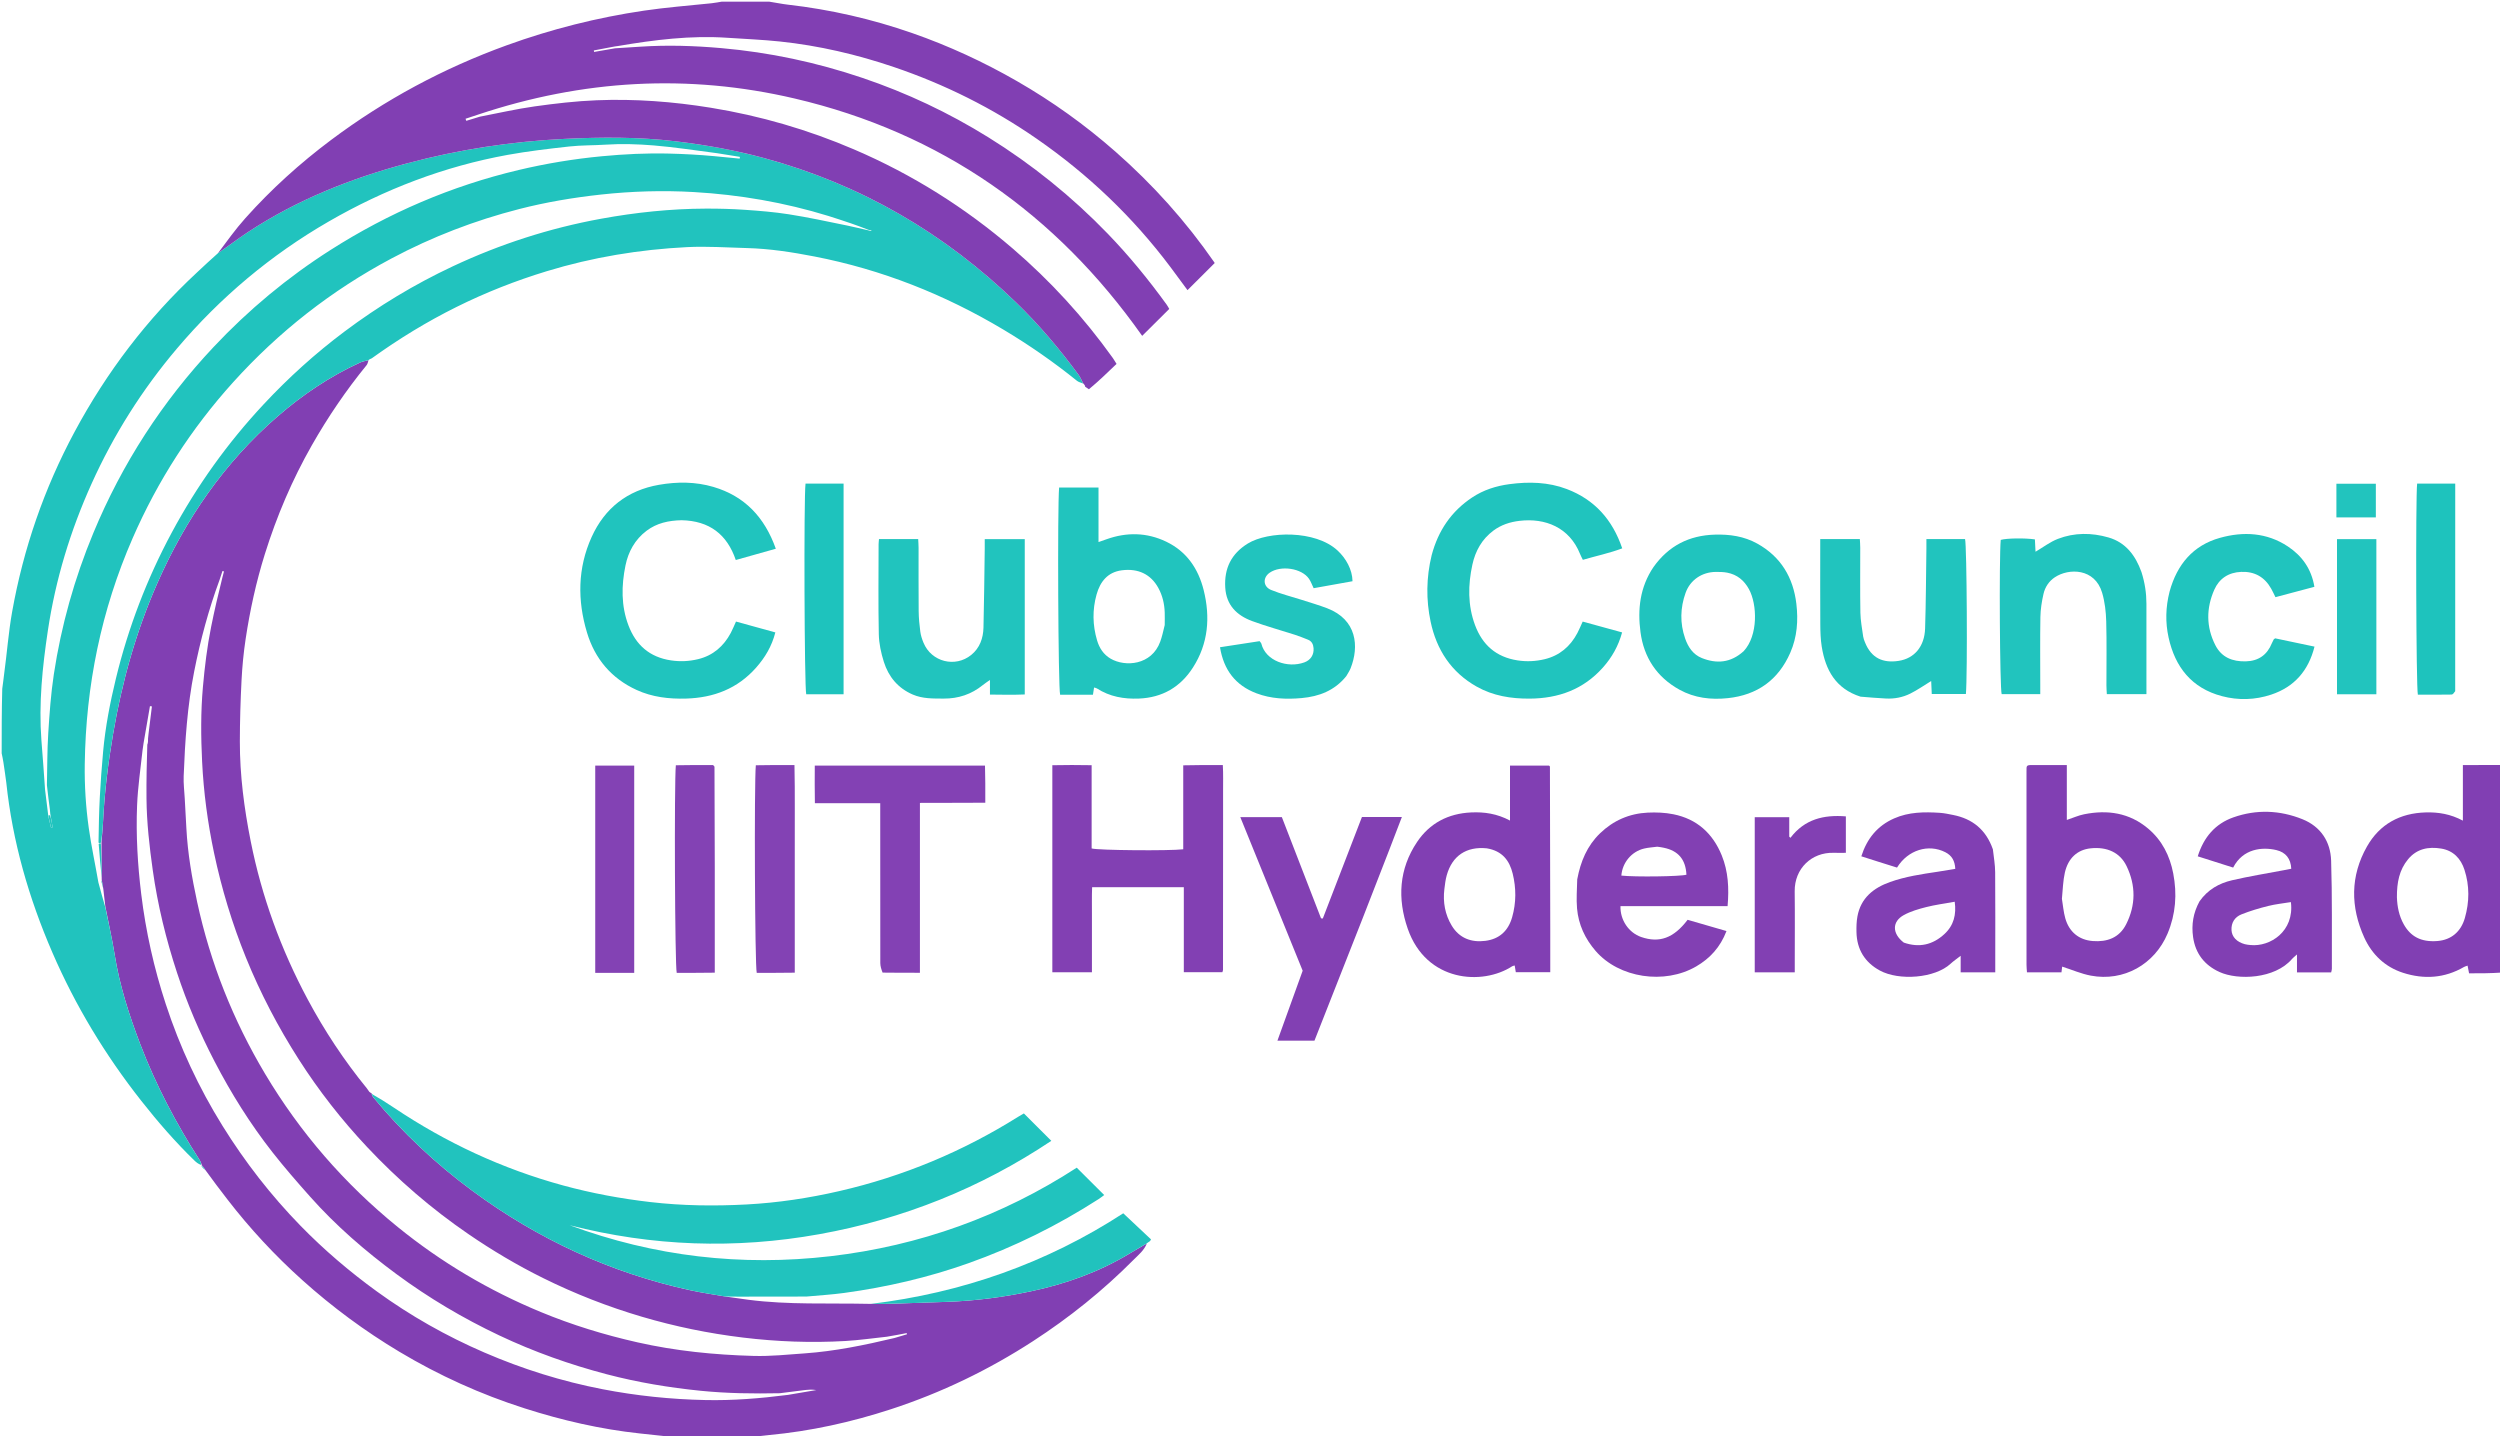
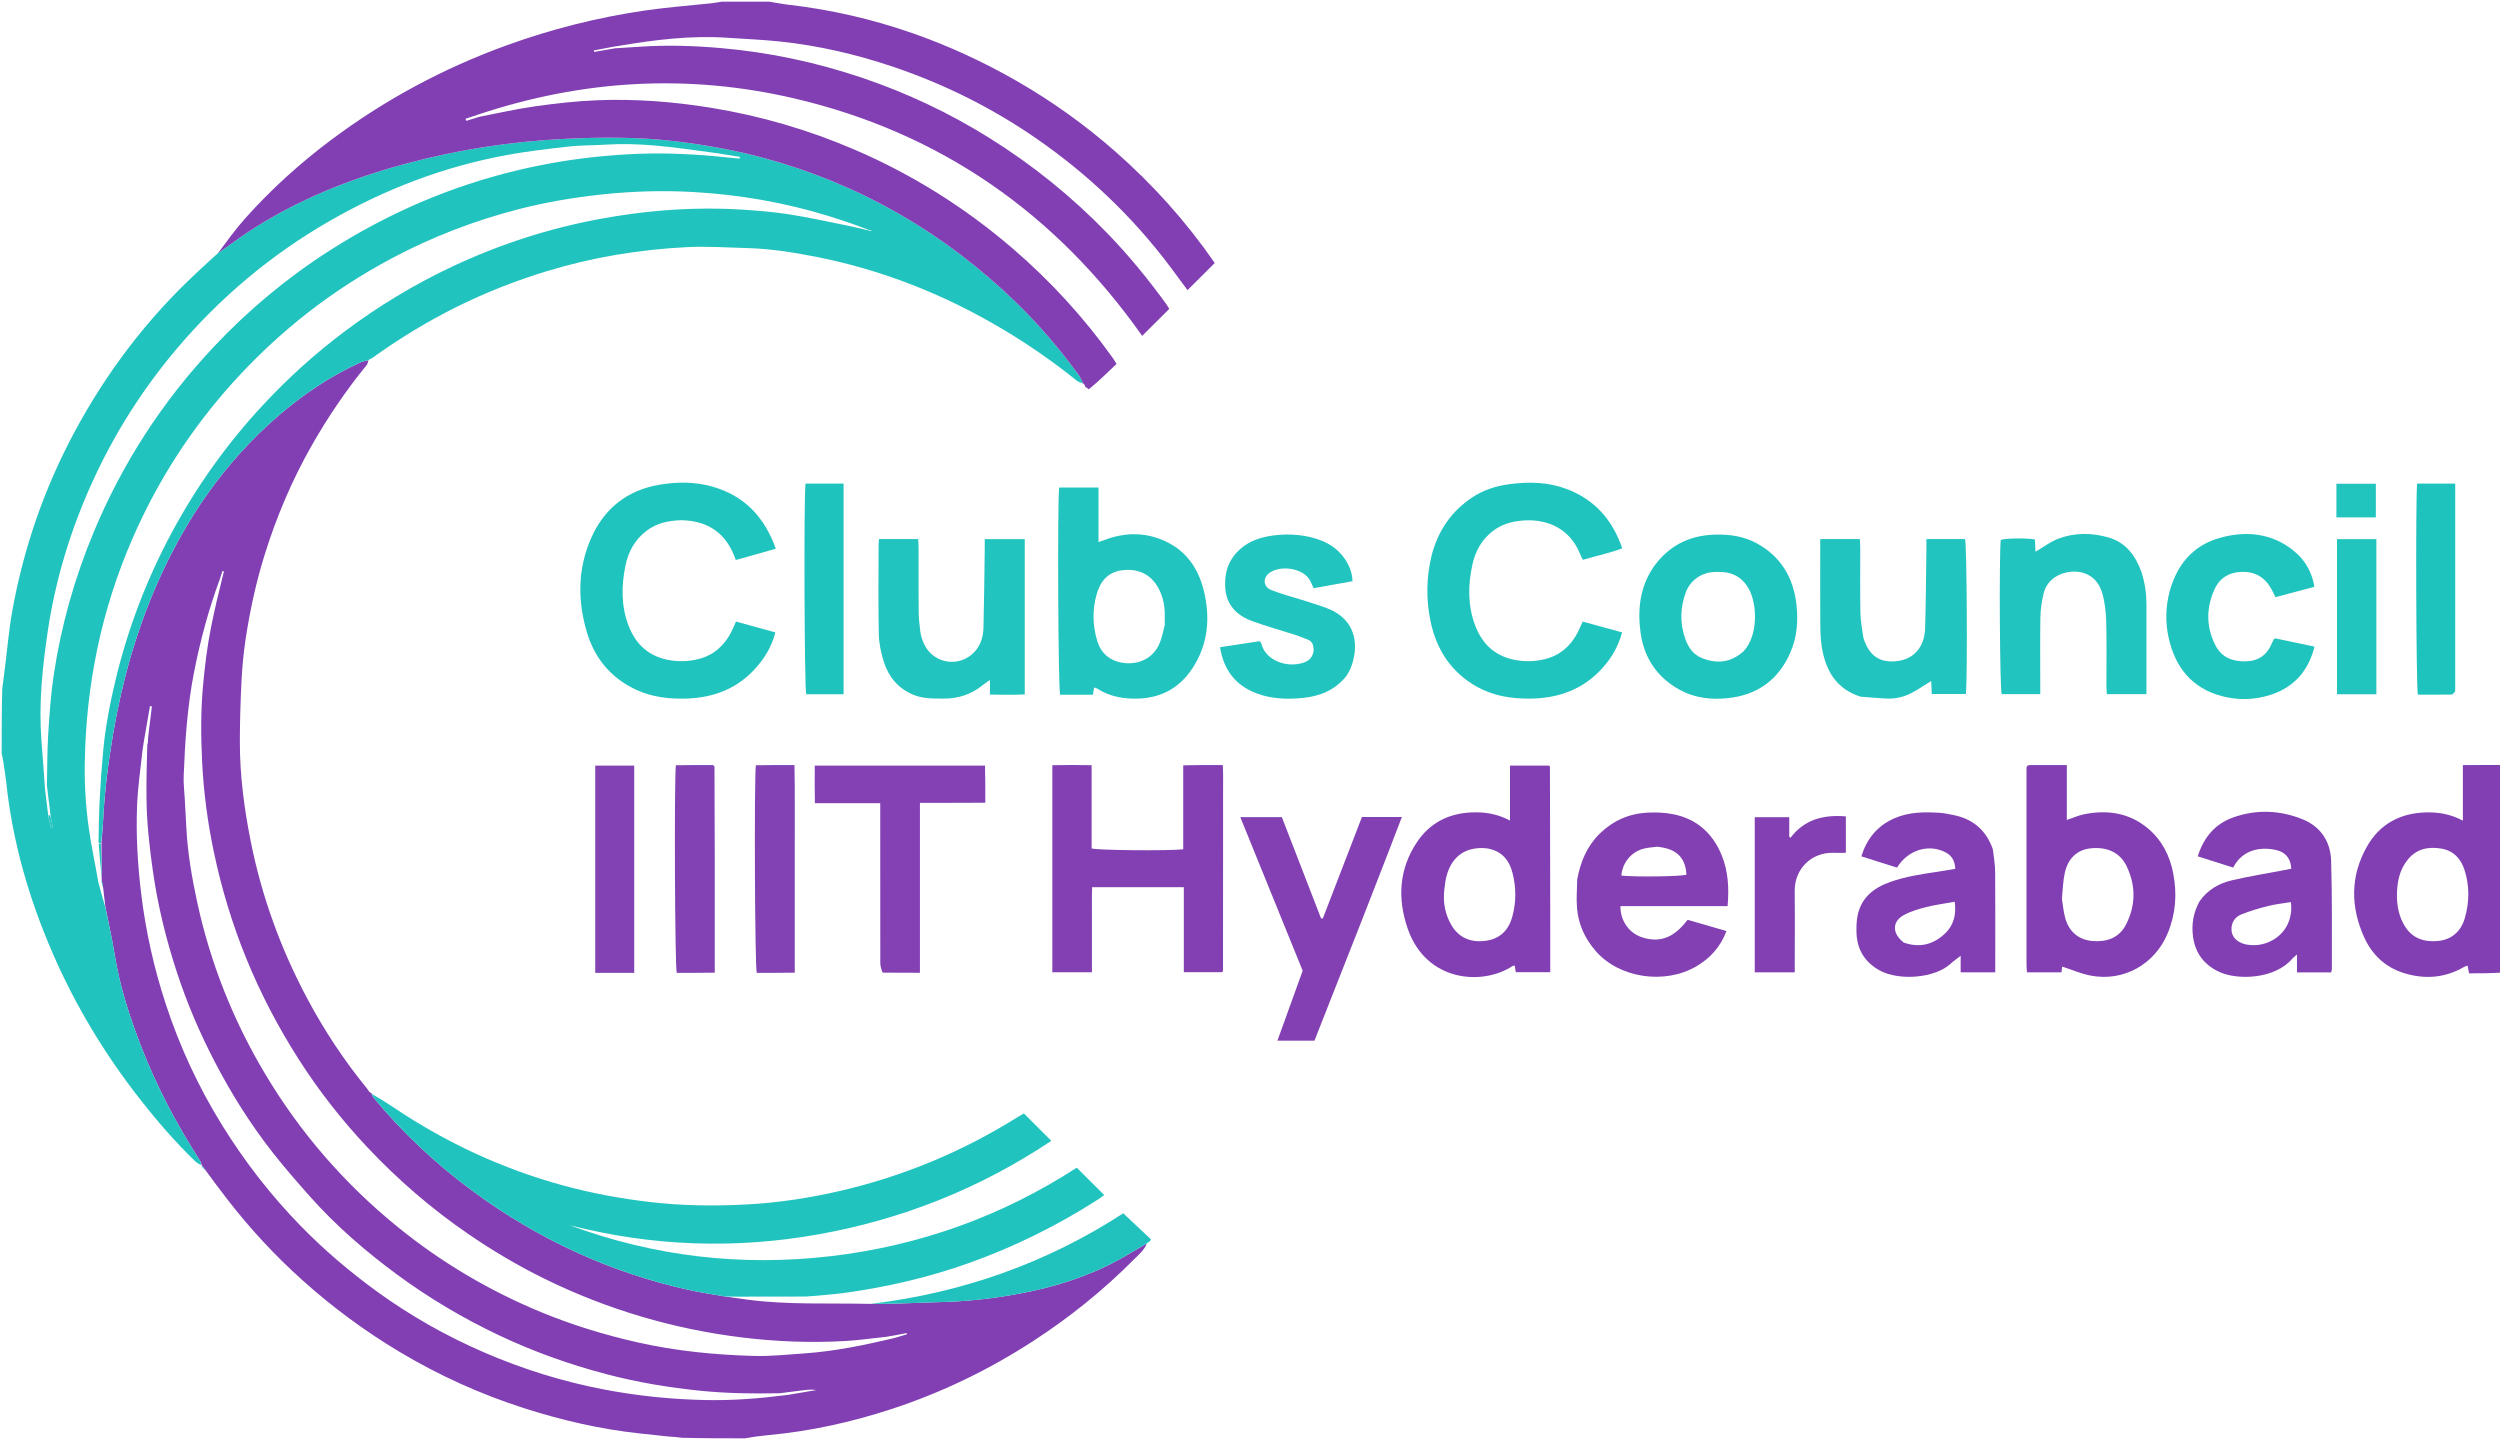
- <svg xmlns="http://www.w3.org/2000/svg" version="1.1" id="Layer_1" x="0px" y="0px" width="100%" viewBox="0 0 3000 1723" enable-background="new 0 0 3000 1723" xml:space="preserve">
+ <svg xmlns="http://www.w3.org/2000/svg" version="1.1" id="Layer_1" x="0px" y="0px" width="100%" viewBox="0 0 3000 1730" enable-background="new 0 0 3000 1723" xml:space="preserve">
  <path fill="#813FB3" opacity="1" stroke="none" d=" M898.111,1559.729   C946.099,1565.946 994.354,1563.537 1044.079,1564.647   C1055.262,1564.855 1064.881,1564.639 1074.497,1564.325   C1095.1,1563.653 1115.701,1562.95 1136.302,1562.224   C1169.912,1561.039 1203.16,1556.729 1236.035,1549.807   C1278.285,1540.911 1318.55,1526.633 1355.66,1504.16   C1362.457,1500.044 1369.364,1496.109 1376.221,1492.09   C1373.044,1500.366 1366.191,1505.815 1360.28,1511.764   C1323.62,1548.662 1283.262,1581.061 1239.635,1609.375   C1186.399,1643.924 1129.682,1671.272 1069.359,1690.996   C1021.542,1706.632 972.664,1717.446 922.499,1722.098   C918.213,1722.496 913.94,1723.033 907.994,1723.717   C902.218,1724.62 898.109,1725.31 894,1726   C869.292,1726 844.583,1726 818.488,1725.32   C812.072,1724.411 807.042,1724.181 801.164,1723.727   C789.426,1722.38 778.533,1721.301 767.65,1720.129   C720.557,1715.061 674.674,1704.448 629.608,1690.052   C576.815,1673.187 526.656,1650.482 479.118,1622.031   C437.615,1597.193 398.927,1568.577 362.897,1536.228   C329.89,1506.593 299.889,1474.294 272.821,1439.212   C263.9,1427.65 255.075,1416.014 246.205,1403.694   C244.749,1401.331 243.294,1399.687 241.911,1398.084   C241.982,1398.126 241.906,1398.273 242,1397.547   C241.327,1395.361 240.665,1393.833 239.775,1392.452   C211.402,1348.411 187.134,1302.276 168.393,1253.286   C154.948,1218.141 143.461,1182.499 137.541,1145.168   C134.532,1126.189 130.117,1107.432 126.359,1087.659   C125.599,1080.364 124.819,1073.986 123.995,1066.845   C123.342,1062.668 122.731,1059.253 122.038,1055.492   C121.957,1055.146 121.976,1054.437 122.034,1053.463   C121.921,1038.992 121.75,1025.495 121.743,1011.099   C122.501,1002.243 123.274,994.295 123.66,986.329   C125.381,950.758 129.784,915.508 135.775,880.422   C146.398,818.21 163.256,757.846 188.717,699.996   C222.568,623.082 269.034,555.27 332.845,499.931   C362.947,473.826 395.674,451.754 431.94,435.111   C435.146,433.639 438.801,433.142 442.247,432.193   C441.52,434.177 441.26,436.541 439.998,438.088   C415.345,468.3 393.515,500.423 374.223,534.301   C350.61,575.767 332.063,619.402 317.822,664.912   C307.394,698.239 299.976,732.271 294.77,766.748   C292.297,783.119 290.699,799.686 289.855,816.223   C288.603,840.774 287.857,865.376 287.823,889.958   C287.768,930.23 292.985,970.024 300.837,1009.457   C314.108,1076.098 337.154,1139.287 369.183,1199.158   C389.448,1237.038 413.065,1272.759 440.27,1306.061   C441.094,1307.071 441.728,1308.236 443.245,1310.271   C444.727,1311.471 445.414,1311.729 446.101,1311.987   C446.101,1311.987 445.994,1312.004 445.935,1312.659   C446.54,1314.455 447.06,1315.715 447.891,1316.718   C482.908,1358.993 522.639,1396.365 566.757,1428.915   C645.484,1487 732.483,1527.299 828.193,1548.276   C842.117,1551.328 856.268,1553.342 871.094,1555.925   C880.619,1557.253 889.365,1558.491 898.111,1559.729  M176.761,893.543   C177.075,893.042 177.144,892.51 177.551,890.396   C177.584,887.633 177.617,884.869 178.245,880.492   C179.592,869.554 180.94,858.616 182.288,847.679   C181.505,847.579 180.722,847.48 179.94,847.38   C177.96,858.914 175.98,870.449 173.697,883.582   C172.802,889.147 171.654,894.686 171.055,900.283   C168.693,922.352 165.397,944.394 164.501,966.529   C163.062,1002.08 165.159,1037.556 169.478,1072.957   C174.97,1117.96 184.83,1161.916 198.918,1204.914   C215.765,1256.336 238.499,1305.113 267.067,1351.082   C294.011,1394.438 325.166,1434.554 360.841,1471.125   C389.015,1500.007 419.621,1526.049 452.247,1549.738   C492.512,1578.974 535.603,1603.308 581.248,1623.034   C626.846,1642.741 673.991,1657.54 722.827,1667.008   C763.71,1674.934 804.93,1679.204 846.526,1680.062   C879.162,1680.736 911.606,1678.204 945.588,1673.864   C956.925,1671.933 968.262,1670.002 979.599,1668.072   C974.191,1667.194 969.024,1667.682 963.874,1668.312   C955.105,1669.383 946.347,1670.543 935.771,1671.871   C904.153,1672.516 872.575,1672.122 841.065,1668.959   C802.975,1665.135 765.298,1658.877 728.281,1649.167   C683.839,1637.51 640.703,1622.177 599.092,1602.489   C555.641,1581.93 514.539,1557.547 475.898,1529.024   C438.351,1501.308 403.149,1470.892 372.1,1435.949   C356.663,1418.575 341.34,1401.039 327.004,1382.762   C300.265,1348.671 277.361,1312.031 257.393,1273.566   C239.589,1239.269 224.425,1203.812 212.392,1167.128   C199.244,1127.042 189.213,1086.158 183.322,1044.279   C179.295,1015.658 176.05,987 175.789,958.092   C175.598,936.786 176.048,915.474 176.761,893.543  M263.622,695.439   C250.369,731.363 240.465,768.165 233.027,805.751   C224.81,847.275 222.022,889.249 220.405,931.368   C220.063,940.275 221.209,949.241 221.692,958.179   C222.336,970.112 223.03,982.042 223.654,993.976   C225.22,1023.919 230.311,1053.395 236.629,1082.593   C252.436,1155.646 279.77,1224.305 318.023,1288.483   C360.161,1359.178 413.308,1420.458 477.24,1472.365   C529.502,1514.797 586.774,1548.698 648.973,1574.433   C686.566,1589.988 725.217,1601.814 764.906,1610.799   C810.821,1621.193 857.352,1625.799 904.201,1627.103   C924.714,1627.674 945.335,1625.513 965.867,1624.035   C1001.782,1621.451 1036.942,1614.302 1073.332,1605.619   C1078.332,1604.131 1083.333,1602.644 1088.333,1601.156   C1088.228,1600.672 1088.124,1600.188 1088.019,1599.704   C1080.663,1601.134 1073.307,1602.564 1064.269,1604.051   C1047.767,1605.805 1031.304,1608.219 1014.757,1609.185   C973.493,1611.592 932.271,1610.023 891.261,1605.049   C850.286,1600.08 809.946,1591.79 770.306,1580.095   C729.376,1568.02 689.785,1552.537 651.59,1533.614   C620.556,1518.239 590.819,1500.572 562.208,1480.98   C517.804,1450.576 477.319,1415.582 440.533,1376.435   C409.982,1343.924 382.544,1308.856 358.474,1271.188   C333.693,1232.408 312.456,1191.836 295.16,1149.193   C278.622,1108.421 265.929,1066.463 256.838,1023.441   C249.21,987.343 244.345,950.784 242.533,913.972   C241.062,884.095 240.836,854.155 243.512,824.213   C245.672,800.055 248.564,776.053 253.335,752.302   C257.252,732.799 261.756,713.413 266.854,693.029   C267.493,690.577 268.133,688.125 268.772,685.673   C268.165,685.527 267.558,685.381 266.95,685.234   C266.02,688.182 265.09,691.13 263.622,695.439  z" />
  <path fill="#21C3BE" opacity="1" stroke="none" d=" M442.197,432.129   C438.801,433.142 435.146,433.639 431.94,435.111   C395.674,451.754 362.947,473.826 332.845,499.931   C269.034,555.27 222.568,623.082 188.717,699.996   C163.256,757.846 146.398,818.21 135.775,880.422   C129.784,915.508 125.381,950.758 123.66,986.329   C123.274,994.295 122.501,1002.243 121.232,1011.099   C119.875,1011.996 119.191,1011.993 118.215,1011.093   C118.516,992.262 118.824,974.313 119.78,956.4   C120.753,938.176 122.097,919.962 123.755,901.787   C126.446,872.291 132.057,843.255 139.022,814.512   C153.9,753.117 176.273,694.584 206.208,638.892   C236.319,582.871 273.038,531.601 316.374,485.169   C346.153,453.261 378.466,424.032 413.459,397.813   C454.1,367.361 497.326,341.194 543.258,319.629   C600.11,292.936 659.477,273.766 721.294,262.484   C762.857,254.898 804.782,250.484 847.064,250.337   C862.676,250.282 878.324,250.705 893.896,251.777   C911.433,252.983 929.025,254.393 946.374,257.115   C969.649,260.767 992.713,265.762 1016.471,270.617   C1025.389,272.689 1033.704,274.323 1042.245,276.46   C1043.504,277.054 1044.538,277.143 1045.571,277.233   C1045.582,276.983 1045.593,276.734 1045.604,276.484   C1044.38,276.341 1043.157,276.198 1041.463,275.537   C1034.679,272.806 1028.366,270.594 1021.347,268.086   C1011.793,264.904 1002.984,261.885 994.089,259.149   C941.452,242.961 887.508,233.628 832.635,230.47   C795.447,228.33 758.221,229.436 721.07,233.48   C687.971,237.082 655.243,242.592 623.06,250.852   C569.708,264.546 518.589,284.19 469.885,310.112   C397.774,348.493 334.507,398.064 279.792,458.678   C229.414,514.488 189.287,576.827 159.201,645.743   C121.443,732.231 103.017,822.745 101.703,916.921   C101.345,942.553 102.962,968.121 106.5,993.458   C109.525,1015.126 114.193,1036.564 118.065,1058.889   C120.777,1069.307 123.557,1078.941 126.338,1088.574   C130.117,1107.432 134.532,1126.189 137.541,1145.168   C143.461,1182.499 154.948,1218.141 168.393,1253.286   C187.134,1302.276 211.402,1348.411 239.775,1392.452   C240.665,1393.833 241.327,1395.361 241.336,1397.935   C238.091,1396.865 235.503,1394.785 233.133,1392.481   C210.226,1370.217 189.357,1346.157 169.595,1321.07   C126.38,1266.21 90.484,1206.931 62.774,1142.869   C34.563,1077.646 15,1009.948 7.533,939.026   C6.712,931.229 5.216,923.504 4.113,914.953   C3.462,910.773 2.731,907.387 2,904   C2,878.625 2,853.25 2.701,826.518   C3.713,820.219 4.023,815.278 4.855,809.672   C8.373,783.991 10.165,758.759 14.593,733.999   C28.143,658.241 52.969,586.27 89.424,518.349   C127.969,446.536 176.569,382.521 236.308,327.013   C244.573,319.333 252.752,311.561 261.598,303.787   C274.112,295.223 285.721,286.279 297.934,278.255   C356.681,239.656 421.094,214.076 488.704,195.962   C550.598,179.379 613.693,169.794 677.561,166.655   C721.745,164.483 766.054,164.246 810.242,169.506   C846.307,173.8 881.866,180.15 916.91,189.677   C1032.84,221.193 1133.324,279.671 1219.444,363.075   C1247.003,389.764 1271.729,419.021 1294.43,449.952   C1296.696,453.04 1298.051,456.796 1299.828,460.242   C1297.326,459.185 1294.416,458.633 1292.384,456.994   C1264.367,434.396 1234.884,413.909 1203.99,395.469   C1133.402,353.336 1058.05,323.453 977.23,307.766   C950.485,302.575 923.591,298.39 896.295,297.678   C872.383,297.054 848.394,295.349 824.561,296.545   C767.361,299.416 711.129,308.681 656.187,325.419   C618.861,336.791 582.693,351.01 547.813,368.359   C512.606,385.87 479.066,406.26 446.197,429.93   C443.972,430.816 443.002,431.498 442.032,432.18   C442.032,432.18 442.147,432.064 442.197,432.129  M60.309,976.582   C60.178,974.968 60.115,973.345 59.906,971.741   C58.703,962.495 57.466,953.254 56.302,942.137   C56.771,921.534 56.589,900.89 57.88,880.339   C59.377,856.519 61.041,832.609 64.618,809.039   C73.474,750.687 89.337,694.183 112.007,639.601   C146.58,556.36 194.739,481.883 256.418,416.283   C298.282,371.757 344.987,332.908 396.613,299.991   C466.513,255.423 541.595,223.176 622.251,204.031   C655.221,196.204 688.569,190.681 722.357,187.487   C749.185,184.951 776,183.599 802.914,184.3   C820.514,184.759 838.103,185.625 856.963,187.378   C867.175,188.368 877.386,189.359 887.598,190.349   C887.69,189.642 887.781,188.935 887.873,188.227   C879.279,186.905 870.684,185.583 860.49,183.839   C835.17,180.639 809.918,176.588 784.506,174.517   C765.417,172.962 746.152,172.315 726.915,173.58   C712.339,174.539 697.642,174.187 683.15,175.787   C658.439,178.515 633.68,181.398 609.237,185.841   C532.928,199.712 461.483,227.103 394.405,265.846   C324.893,305.994 264.287,356.922 212.407,418.16   C170.653,467.444 136.468,521.549 109.887,580.449   C84.451,636.81 66.653,695.422 57.456,756.618   C50.886,800.337 46.35,844.164 49.697,888.455   C51.147,907.635 52.744,926.804 54.068,947.657   C55.371,957.815 56.674,967.972 58.022,979.701   C59.079,984.194 60.136,988.688 61.193,993.182   C61.867,993.048 62.54,992.915 63.214,992.781   C62.39,987.993 61.566,983.205 60.309,976.582  z" />
  <path fill="#813FB3" opacity="1" stroke="none" d=" M261.598,303.787   C272.073,289.797 282.504,275.162 294.407,261.842   C325.485,227.064 359.994,195.879 397.321,167.934   C461.87,119.61 532.183,81.864 608,54.375   C661.594,34.944 716.628,21.064 772.977,12.752   C799.221,8.88 825.732,6.822 853.825,3.909   C859.019,3.251 862.51,2.626 866,2   C884.708,2 903.417,2 923.063,2   C931.085,3.206 938.132,4.749 945.262,5.562   C996.326,11.387 1046.097,22.786 1094.626,39.689   C1138.415,54.94 1180.298,74.321 1220.487,97.421   C1262.706,121.688 1302.099,149.938 1338.646,182.071   C1383.517,221.523 1423.174,265.706 1457.206,314.871   C1457.573,315.401 1457.72,316.083 1457.571,315.717   C1446.545,326.703 1435.813,337.396 1425.002,348.168   C1418.71,339.648 1411.717,330.052 1404.593,320.554   C1359.528,260.473 1305.899,209.383 1244.172,166.586   C1191.044,129.75 1133.791,101.199 1072.711,80.47   C1028.25,65.381 982.609,54.716 935.834,49.79   C915.054,47.601 894.128,46.798 873.269,45.359   C828.895,42.298 785.162,47.789 741.575,55.219   C740.918,55.331 740.265,55.457 737.976,55.706   C728.429,57.393 720.516,58.95 712.604,60.507   C712.701,61.121 712.798,61.735 712.896,62.35   C721.248,60.888 729.601,59.427 737.953,57.965   C748.229,57.311 758.507,56.681 768.781,55.999   C801.044,53.858 833.212,54.902 865.42,57.725   C923.378,62.804 979.803,74.837 1034.861,93.452   C1088.003,111.419 1138.418,135.205 1186.072,164.816   C1238.596,197.453 1286.374,235.996 1329.322,280.476   C1354.998,307.068 1378.342,335.632 1400.005,365.571   C1401.348,367.428 1402.381,369.509 1403.105,370.725   C1392.177,381.591 1381.629,392.08 1370.609,403.037   C1267.486,256.837 1129.326,159.339 953.384,118.168   C825.775,88.307 699.515,95.573 573.827,137.474   C567.836,139.354 563.254,140.927 558.672,142.499   C558.958,143.332 559.245,144.165 559.531,144.998   C564.964,143.337 570.397,141.676 575.83,140.016   C597.717,135.825 619.483,130.772 641.524,127.675   C666.166,124.212 691.009,121.326 715.85,120.322   C761.819,118.464 807.612,121.914 853.04,129.302   C912.414,138.958 969.763,155.654 1025.059,179.393   C1094.68,209.28 1158.057,249.054 1215.513,298.458   C1260.635,337.256 1300.459,380.801 1335.066,429.164   C1336.59,431.293 1337.891,433.582 1339.858,436.683   C1329.01,447.137 1318.291,457.467 1306.7,467.108   C1304.543,465.588 1303.258,464.758 1301.973,463.928   C1301.973,463.928 1302.049,463.944 1302.226,463.326   C1301.548,461.816 1300.694,460.926 1299.839,460.035   C1299.839,460.035 1299.932,460.144 1299.88,460.193   C1298.051,456.796 1296.696,453.04 1294.43,449.952   C1271.729,419.021 1247.003,389.764 1219.444,363.075   C1133.324,279.671 1032.84,221.193 916.91,189.677   C881.866,180.15 846.307,173.8 810.242,169.506   C766.054,164.246 721.745,164.483 677.561,166.655   C613.693,169.794 550.598,179.379 488.704,195.962   C421.094,214.076 356.681,239.656 297.934,278.255   C285.721,286.279 274.112,295.223 261.598,303.787  z" />
  <path fill="#813FB3" opacity="1" stroke="none" d=" M3002,1167.063   C2989.063,1168 2976.126,1168 2962.891,1168   C2962.183,1164.382 2961.693,1161.873 2961.086,1158.773   C2959.637,1159.301 2958.08,1159.623 2956.774,1160.379   C2933.461,1173.882 2908.857,1175.477 2883.662,1167.355   C2861.928,1160.349 2846.332,1145.347 2837.088,1124.96   C2820.49,1088.352 2820.299,1051.252 2840.33,1015.873   C2855.548,988.994 2879.934,975.741 2911.008,974.898   C2926.157,974.487 2940.635,976.869 2955.453,984.76   C2955.453,962.015 2955.453,940.627 2955.453,918.05   C2971.046,918.05 2985.586,918.05 3001.063,918.025   C3002,1000.708 3002,1083.417 3002,1167.063  M2876.297,1076.726   C2876.69,1088.161 2878.896,1099.159 2884.542,1109.239   C2892.536,1123.512 2904.936,1130.784 2924.83,1129.226   C2941.473,1127.922 2953.087,1118.082 2957.81,1101.687   C2963.368,1082.389 2963.556,1062.872 2957.364,1043.75   C2953.001,1030.275 2943.966,1020.652 2929.363,1018.275   C2914.123,1015.794 2900.155,1018.434 2889.666,1031.13   C2879.15,1043.858 2876.194,1058.916 2876.297,1076.726  z" />
  <path fill="#21C3BE" opacity="1" stroke="none" d=" M870.314,1555.836   C856.268,1553.342 842.117,1551.328 828.193,1548.276   C732.483,1527.299 645.484,1487 566.757,1428.915   C522.639,1396.365 482.908,1358.993 447.891,1316.718   C447.06,1315.715 446.54,1314.455 445.949,1312.607   C454.9,1317.647 463.859,1323.274 472.642,1329.162   C535.346,1371.2 602.897,1402.692 675.783,1422.555   C710.142,1431.919 745.01,1438.363 780.434,1442.481   C818.941,1446.958 857.504,1447.407 896.022,1445.347   C933.492,1443.342 970.629,1437.721 1007.28,1429.287   C1083.858,1411.666 1155.327,1381.806 1221.88,1340.088   C1224.363,1338.531 1226.942,1337.126 1228.669,1336.121   C1239.79,1347.236 1250.311,1357.753 1261.57,1369.007   C1176.74,1425.672 1083.702,1462.955 982.98,1481.064   C882.502,1499.13 782.669,1495.658 683.628,1470.274   C785.032,1507.801 889.514,1519.918 996.615,1507.444   C1103.723,1494.971 1202.734,1459.174 1292.096,1401.214   C1303.217,1412.295 1313.922,1422.961 1325.046,1434.045   C1323.616,1435.09 1321.101,1437.138 1318.39,1438.88   C1269.203,1470.49 1217.19,1496.308 1162.044,1515.886   C1113.615,1533.081 1063.862,1544.571 1013.032,1551.527   C998.579,1553.505 983.976,1554.379 967.669,1555.865   C939.194,1555.976 912.494,1555.99 885.793,1555.98   C880.634,1555.979 875.474,1555.886 870.314,1555.836  z" />
  <path fill="#8240B3" opacity="1" stroke="none" d=" M1467.713,982   C1467.686,1043.309 1467.66,1103.619 1467.608,1163.928   C1467.608,1164.565 1467.27,1165.201 1466.868,1166.616   C1451.986,1166.616 1436.867,1166.616 1420.578,1166.616   C1420.578,1132.786 1420.578,1099.017 1420.578,1064.673   C1383.576,1064.673 1347.726,1064.673 1310.544,1064.673   C1310.077,1075.711 1310.38,1086.918 1310.327,1098.105   C1310.273,1109.433 1310.315,1120.762 1310.315,1132.091   C1310.315,1143.39 1310.315,1154.688 1310.315,1166.684   C1294.165,1166.684 1278.739,1166.684 1262.797,1166.684   C1262.797,1083.999 1262.797,1001.825 1262.797,918.261   C1278.25,917.882 1293.661,917.995 1309.962,918.242   C1309.962,952.073 1309.962,985.239 1309.962,1018.138   C1317.722,1020.444 1403.626,1021.119 1419.89,1019.144   C1419.89,986.1 1419.89,952.929 1419.89,918.388   C1428.191,918.268 1435.675,918.117 1443.16,918.064   C1450.809,918.01 1458.459,918.052 1467.386,918.052   C1468.033,928.954 1467.626,939.498 1467.698,950.012   C1467.769,960.341 1467.714,970.671 1467.713,982  z" />
  <path fill="#20C4BE" opacity="1" stroke="none" d=" M817.977,624.266   C802.147,624.593 788.071,627.722 775.876,636.925   C761.91,647.465 753.95,662.035 750.558,678.637   C745.641,702.705 745.248,726.965 754.13,750.417   C763.071,774.029 779.468,788.617 805.21,792.471   C816.366,794.141 827.132,793.567 837.767,790.983   C855.592,786.652 868.407,775.534 876.961,759.463   C879.127,755.392 880.83,751.075 883.201,745.873   C898.877,750.198 914.372,754.472 930.415,758.899   C926.158,775.506 918.058,789.02 907.394,801.1   C885.088,826.367 856.439,837.327 823.317,838.296   C802.781,838.896 782.757,836.562 763.919,827.946   C733.669,814.11 713.865,790.542 704.416,759.154   C692.786,720.523 693.1,681.655 709.966,644.42   C725.696,609.692 752.863,588.379 790.796,581.765   C812.678,577.95 834.616,577.991 856.028,584.285   C893.639,595.34 917.512,620.663 930.98,658.487   C914.767,663.051 899.288,667.409 882.933,672.013   C872.458,641.199 851.271,624.999 817.977,624.266  z" />
  <path fill="#20C4BE" opacity="1" stroke="none" d=" M1718,666.223   C1725.865,636.621 1741.65,613.536 1766.593,596.955   C1780.165,587.933 1795.344,583.112 1811.318,580.984   C1834.668,577.875 1857.95,578.413 1880.213,586.883   C1913.397,599.506 1934.948,623.479 1946.667,658.017   C1931.332,663.811 1915.542,667.071 1899.418,671.791   C1898.229,669.315 1896.998,667.086 1896.056,664.741   C1883.232,632.8 1854.245,621.348 1823.391,625.015   C1811.935,626.376 1801.354,629.83 1792.028,636.768   C1778.259,647.012 1770.401,661.296 1766.874,677.479   C1761.564,701.836 1761.168,726.412 1770.073,750.227   C1778.923,773.894 1795.321,788.484 1821.023,792.456   C1832.179,794.18 1842.967,793.598 1853.593,791.045   C1871.397,786.769 1884.341,775.778 1892.869,759.643   C1895.03,755.556 1896.772,751.248 1899.233,745.897   C1914.748,750.159 1930.255,754.418 1946.528,758.887   C1942.058,775.271 1934.272,788.913 1923.549,800.972   C1900.113,827.328 1870.18,838.147 1835.512,838.356   C1813.15,838.491 1791.676,835.001 1772.075,823.983   C1741.426,806.756 1723.783,779.627 1716.712,745.878   C1711.231,719.716 1711.432,693.226 1718,666.223  z" />
  <path fill="#813FB3" opacity="1" stroke="none" d=" M2438.387,918.063   C2452.611,918.06 2465.868,918.06 2480.188,918.06   C2480.188,940.358 2480.188,961.795 2480.188,983.929   C2487.862,981.361 2494.217,978.478 2500.884,977.135   C2528.983,971.477 2555.207,975.29 2577.806,994.336   C2594.551,1008.447 2603.838,1027.078 2607.887,1048.147   C2612.618,1072.762 2610.949,1096.902 2601.028,1120.427   C2585.517,1157.209 2548.472,1178.203 2509.034,1170.765   C2497.486,1168.588 2486.442,1163.741 2474.601,1159.937   C2474.424,1161.385 2474.126,1163.822 2473.762,1166.795   C2459.943,1166.795 2446.472,1166.795 2432.358,1166.795   C2432.155,1163.592 2431.812,1160.699 2431.812,1157.805   C2431.782,1081.147 2431.788,1004.488 2431.791,927.83   C2431.791,925.831 2431.841,923.831 2431.84,921.831   C2431.839,917.805 2434.745,918.111 2438.387,918.063  M2474.296,1078.564   C2475.598,1086.385 2476.2,1094.403 2478.346,1101.985   C2482.971,1118.326 2494.751,1127.965 2511.329,1129.248   C2528.55,1130.581 2543.172,1125.373 2551.38,1109.147   C2563.027,1086.123 2563.065,1062.496 2551.891,1039.303   C2544.066,1023.062 2528.479,1015.871 2508.593,1018.012   C2492.926,1019.698 2481.72,1029.713 2477.799,1047.252   C2475.651,1056.859 2475.401,1066.89 2474.296,1078.564  z" />
  <path fill="#813FB3" opacity="1" stroke="none" d=" M1860.31,1114   C1860.31,1131.969 1860.31,1148.938 1860.31,1166.642   C1846.171,1166.642 1832.716,1166.642 1818.964,1166.642   C1818.512,1163.898 1818.094,1161.354 1817.639,1158.589   C1816.43,1158.949 1815.382,1159.024 1814.612,1159.526   C1778.859,1182.821 1711.502,1178.611 1689.255,1114.364   C1676.767,1078.301 1678.723,1042.827 1700.459,1010.419   C1715.68,987.727 1737.901,976.204 1765.343,974.921   C1781.198,974.18 1796.439,976.403 1812.001,984.67   C1812.001,962.045 1812.001,940.675 1812.001,918.691   C1828.329,918.691 1843.499,918.691 1858.809,918.691   C1858.931,918.797 1859.211,918.99 1859.427,919.24   C1859.631,919.475 1859.913,919.768 1859.914,920.037   C1860.06,984.358 1860.185,1048.679 1860.31,1114  M1784.134,1017.989   C1759.733,1015.544 1742.677,1026.858 1736.11,1050.229   C1734.597,1055.615 1733.938,1061.274 1733.253,1066.853   C1731.336,1082.477 1734.021,1097.456 1742.135,1110.852   C1751.174,1125.774 1765.503,1131.185 1782.383,1129.028   C1799.263,1126.87 1809.923,1117.043 1814.597,1100.578   C1819.531,1083.2 1819.477,1065.699 1815.239,1048.374   C1811.446,1032.866 1802.93,1021.124 1784.134,1017.989  z" />
  <path fill="#21C4BE" opacity="1" stroke="none" d=" M1295.844,833.663   C1287.241,833.663 1279.602,833.663 1272.15,833.663   C1269.812,826.021 1268.834,607.974 1270.943,585.062   C1286.263,585.062 1301.659,585.062 1318.215,585.062   C1318.215,606.565 1318.215,627.975 1318.215,650.489   C1322.317,649.046 1325.044,648.099 1327.763,647.127   C1352.062,638.446 1376.177,638.835 1399.487,650.02   C1423.948,661.757 1437.977,682.422 1444.381,708.045   C1452.51,740.575 1450.04,772.206 1431.507,801.095   C1416.494,824.496 1394.84,837.127 1366.788,838.28   C1348.77,839.021 1331.686,836.046 1316.253,826.097   C1315.468,825.591 1314.424,825.486 1312.889,825.001   C1312.468,827.682 1312.083,830.131 1311.528,833.663   C1306.592,833.663 1301.7,833.663 1295.844,833.663  M1397.667,750.043   C1397.678,745.044 1397.834,740.041 1397.668,735.048   C1397.321,724.616 1395.017,714.659 1389.95,705.438   C1381.098,689.329 1366.085,681.816 1346.283,684.348   C1329.221,686.529 1320.22,697.904 1315.871,713.441   C1310.742,731.769 1311.084,750.242 1316.487,768.457   C1319.192,777.579 1324.17,785.398 1332.725,790.386   C1350.227,800.592 1381.929,798.401 1392.292,769.957   C1394.442,764.055 1395.784,757.859 1397.667,750.043  z" />
  <path fill="#8240B3" opacity="1" stroke="none" d=" M1892.67,1055.265   C1896.707,1033.667 1904.589,1014.918 1920.016,1000.013   C1935.961,984.606 1955.227,976.208 1977.252,975.149   C1987.457,974.658 1997.99,975.093 2007.978,977.09   C2036.243,982.744 2055.326,999.986 2066.106,1026.514   C2073.911,1045.718 2074.962,1065.74 2073.109,1087.324   C2030.045,1087.324 1987.281,1087.324 1944.578,1087.324   C1944.049,1104.068 1954.562,1119.258 1969.334,1124.379   C1991.209,1131.963 2008.392,1125.812 2025.149,1103.762   C2040.214,1108.124 2055.653,1112.594 2071.78,1117.264   C2064.303,1136.769 2051.897,1150.135 2035.395,1159.73   C1997.493,1181.769 1942.936,1173.784 1914.728,1141.109   C1901.925,1126.279 1894.108,1109.363 1892.443,1090.011   C1891.478,1078.799 1892.382,1067.426 1892.67,1055.265  M1988.72,1016.048   C1983.462,1016.754 1978.104,1017.035 1972.966,1018.247   C1957.87,1021.808 1946.852,1035.109 1945.615,1050.701   C1961.945,1052.547 2016.918,1051.803 2023.724,1049.644   C2022.82,1031.327 2013.886,1020.782 1996.28,1017.248   C1994.331,1016.856 1992.382,1016.464 1988.72,1016.048  z" />
  <path fill="#813FB3" opacity="1" stroke="none" d=" M2639.398,1081.652   C2649.295,1067.496 2662.971,1059.912 2678.447,1056.312   C2699.148,1051.495 2720.188,1048.134 2741.082,1044.145   C2743.932,1043.6 2746.779,1043.036 2749.514,1042.503   C2748.969,1030.372 2742.853,1022.751 2731.647,1020.094   C2714.826,1016.106 2691.552,1018.183 2679.794,1041.096   C2665.931,1036.689 2651.879,1032.222 2637.299,1027.587   C2644.517,1004.496 2658.357,988.509 2680.023,980.848   C2707.689,971.066 2735.83,972.157 2762.968,983.078   C2784.836,991.879 2796.629,1009.893 2797.354,1032.755   C2798.727,1076.026 2798.086,1119.361 2798.238,1162.669   C2798.242,1163.914 2797.749,1165.16 2797.392,1166.857   C2783.947,1166.857 2770.774,1166.857 2756.379,1166.857   C2756.379,1160.11 2756.379,1153.72 2756.379,1145.327   C2753.288,1148.113 2751.736,1149.229 2750.531,1150.64   C2729.814,1174.915 2685.373,1176.463 2663.328,1166.376   C2645.401,1158.173 2634.533,1144.319 2631.708,1124.532   C2629.583,1109.65 2631.828,1095.53 2639.398,1081.652  M2749.079,1082.515   C2739.968,1084.02 2730.711,1084.943 2721.783,1087.178   C2710.917,1089.897 2700.086,1093.115 2689.698,1097.263   C2681.774,1100.428 2677.316,1107.223 2677.806,1116.181   C2678.253,1124.353 2684.181,1130.416 2693.778,1133.013   C2695.994,1133.613 2698.333,1133.823 2700.632,1134.049   C2724.208,1136.37 2753.417,1117.63 2749.079,1082.515  z" />
  <path fill="#813FB3" opacity="1" stroke="none" d=" M2391.458,1019.17   C2392.592,1028.84 2394.125,1037.73 2394.194,1046.632   C2394.476,1082.93 2394.311,1119.231 2394.31,1155.531   C2394.31,1159.105 2394.31,1162.68 2394.31,1166.816   C2380.084,1166.816 2366.914,1166.816 2352.795,1166.816   C2352.795,1160.774 2352.795,1154.936 2352.795,1146.956   C2347.736,1150.909 2344.03,1153.382 2340.818,1156.384   C2321.986,1173.985 2278.799,1177.139 2255.79,1164.625   C2237.675,1154.773 2228.192,1139.191 2227.767,1118.487   C2227.638,1112.204 2227.788,1105.781 2228.927,1099.629   C2233.017,1077.547 2248.163,1065.5 2268.083,1058.407   C2286.657,1051.793 2306.096,1048.943 2325.503,1046.042   C2332.321,1045.022 2339.11,1043.811 2346.352,1042.615   C2345.801,1033.003 2342.345,1026.712 2334.369,1022.646   C2314.237,1012.385 2289.518,1019.85 2276.425,1041.104   C2269.468,1038.926 2262.26,1036.686 2255.063,1034.411   C2248.152,1032.227 2241.251,1030.006 2233.586,1027.559   C2240.399,1006.231 2252.912,990.944 2272.949,982.099   C2290.552,974.328 2309.139,974.169 2327.826,975.391   C2333.098,975.735 2338.333,976.901 2343.541,977.915   C2366.982,982.483 2383.198,995.61 2391.458,1019.17  M2284.545,1131.114   C2302.851,1137.522 2319.138,1133.95 2333.285,1120.89   C2344.607,1110.438 2347.766,1097.378 2345.651,1082.082   C2333.557,1084.287 2322.354,1085.737 2311.484,1088.494   C2302.254,1090.835 2292.791,1093.569 2284.526,1098.117   C2270.422,1105.879 2270.295,1120.151 2284.545,1131.114  z" />
  <path fill="#20C4BE" opacity="1" stroke="none" d=" M1984.218,680.402   C2002.53,654.772 2027.017,642.511 2057.634,641.565   C2075.598,641.01 2092.848,643.506 2108.68,652.289   C2137.037,668.02 2151.884,692.989 2155.634,724.55   C2158.007,744.525 2156.599,764.379 2148.346,783.233   C2133.985,816.042 2108.764,834.028 2073.401,837.783   C2053.182,839.93 2033.472,837.633 2015.379,827.638   C1988.132,812.586 1972.605,788.959 1968.586,758.517   C1964.989,731.268 1967.821,704.69 1984.218,680.402  M2092.393,781.428   C2109.952,762.584 2108.755,725.317 2098.758,707.026   C2092.968,696.433 2084.553,689.522 2072.731,687.217   C2068.224,686.339 2063.505,686.26 2058.887,686.301   C2042.415,686.45 2028.278,695.911 2022.732,711.354   C2016.256,729.391 2015.813,747.834 2022.115,766.045   C2025.688,776.37 2031.597,785.434 2042.221,789.666   C2059.861,796.693 2076.662,795.618 2092.393,781.428  z" />
  <path fill="#21C4BE" opacity="1" stroke="none" d=" M2232.626,836.003   C2202.773,826.44 2190.6,803.98 2186.087,776.001   C2184.669,767.206 2184.418,758.158 2184.359,749.221   C2184.158,718.905 2184.283,688.587 2184.282,658.269   C2184.282,654.681 2184.282,651.093 2184.282,646.874   C2200.367,646.874 2215.522,646.874 2231.819,646.874   C2231.982,650.318 2232.284,653.822 2232.29,657.326   C2232.331,683.312 2232.011,709.304 2232.47,735.282   C2232.639,744.83 2234.527,754.357 2235.812,763.869   C2236.118,766.136 2237.024,768.356 2237.871,770.513   C2245.484,789.895 2259.613,795.916 2278.335,793.056   C2297.34,790.153 2309.428,775.72 2310.12,754.195   C2311.146,722.283 2311.218,690.341 2311.681,658.412   C2311.733,654.799 2311.688,651.185 2311.688,646.905   C2327.637,646.905 2342.821,646.905 2358.066,646.905   C2360.186,653.752 2361.139,810.142 2359.066,832.835   C2345.752,832.835 2332.335,832.835 2318.115,832.835   C2317.897,827.89 2317.681,823 2317.426,817.213   C2308.825,822.462 2300.866,828.09 2292.239,832.37   C2283.246,836.832 2273.326,838.744 2263.179,838.228   C2253.254,837.724 2243.344,836.886 2232.626,836.003  z" />
  <path fill="#21C4BE" opacity="1" stroke="none" d=" M1229.71,754   C1229.71,780.629 1229.71,806.257 1229.71,833.355   C1215.868,833.942 1202.46,833.653 1187.944,833.492   C1187.944,827.782 1187.944,822.687 1187.944,815.931   C1184.09,818.687 1181.668,820.234 1179.451,822.033   C1165.727,833.172 1150.031,838.407 1132.388,838.307   C1119.746,838.235 1107.174,838.622 1095.14,833.385   C1077.433,825.679 1066.25,812.053 1060.622,794.244   C1057.259,783.602 1054.796,772.227 1054.565,761.127   C1053.816,725.174 1054.279,689.197 1054.306,653.229   C1054.308,651.3 1054.594,649.371 1054.794,646.86   C1070.396,646.86 1085.547,646.86 1101.824,646.86   C1101.986,650.338 1102.285,653.843 1102.29,657.349   C1102.331,682.66 1102.157,707.972 1102.401,733.28   C1102.48,741.549 1103.275,749.851 1104.368,758.055   C1104.973,762.601 1106.479,767.138 1108.25,771.401   C1117.729,794.225 1146.178,801.561 1165.501,785.904   C1175.672,777.663 1179.846,765.936 1180.167,753.243   C1180.967,721.666 1181.223,690.076 1181.681,658.491   C1181.734,654.87 1181.688,651.247 1181.688,646.932   C1197.816,646.932 1213.224,646.932 1229.71,646.932   C1229.71,682.582 1229.71,717.791 1229.71,754  z" />
  <path fill="#21C4BE" opacity="1" stroke="none" d=" M2569.77,686.498   C2573.854,699.384 2575.701,711.82 2575.71,724.527   C2575.732,756.86 2575.717,789.193 2575.718,821.526   C2575.718,825.13 2575.718,828.734 2575.718,832.989   C2559.69,832.989 2544.531,832.989 2528.206,832.989   C2528.036,829.588 2527.715,826.089 2527.709,822.589   C2527.666,796.923 2528.172,771.243 2527.466,745.597   C2527.149,734.109 2525.803,722.284 2522.558,711.312   C2513.804,681.711 2482.622,681.618 2465.894,692.678   C2458.59,697.507 2454.032,704.613 2452.165,712.82   C2450.118,721.818 2448.642,731.134 2448.48,740.338   C2448.008,767.329 2448.312,794.334 2448.312,821.334   C2448.312,824.967 2448.312,828.6 2448.312,832.948   C2432.458,832.948 2417.27,832.948 2401.994,832.948   C2399.802,826.266 2398.802,669.981 2400.886,647.875   C2407.774,645.849 2429.531,645.467 2441.876,647.278   C2442.127,652.203 2442.387,657.306 2442.631,662.087   C2451.792,656.703 2460.059,650.293 2469.406,646.673   C2489.22,639 2509.997,639.108 2530.196,644.955   C2550.673,650.883 2562.503,666.278 2569.77,686.498  z" />
  <path fill="#21C4BE" opacity="1" stroke="none" d=" M1615.563,811.338   C1601.447,828.859 1582.86,835.781 1561.929,837.694   C1543.528,839.376 1525.281,838.584 1507.796,831.985   C1482.533,822.452 1468.442,803.909 1463.999,776.69   C1480.37,774.176 1496.041,771.769 1511.508,769.394   C1512.542,770.828 1513.403,771.531 1513.619,772.395   C1518.822,793.202 1545.285,802.104 1565.167,794.889   C1572.864,792.095 1576.862,785.658 1576.274,777.877   C1575.92,773.201 1574.137,769.456 1569.601,767.633   C1564.372,765.532 1559.127,763.431 1553.769,761.701   C1536.707,756.194 1519.36,751.482 1502.556,745.291   C1484.147,738.508 1471.571,726.131 1470.298,705.154   C1468.905,682.217 1477.425,664.53 1497.327,652.264   C1521.707,637.238 1578.351,635.972 1604.937,660.49   C1615.242,669.992 1622.797,683.561 1623.018,697.477   C1607.583,700.245 1592.021,703.034 1576.365,705.841   C1574.316,701.61 1573.014,697.782 1570.812,694.572   C1562.024,681.761 1536.849,678.082 1523.609,687.251   C1515.078,693.159 1515.627,703.967 1525.315,707.931   C1537.259,712.816 1549.925,715.925 1562.253,719.882   C1572.367,723.13 1582.593,726.102 1592.509,729.88   C1628.436,743.57 1631.107,775.858 1620.706,801.964   C1619.485,805.03 1617.565,807.818 1615.563,811.338  z" />
  <path fill="#8240B3" opacity="1" stroke="none" d=" M1635.423,1101.324   C1615.909,1150.841 1596.697,1199.642 1577.333,1248.831   C1562.912,1248.831 1548.771,1248.831 1532.903,1248.831   C1543.216,1220.253 1553.194,1192.603 1563.204,1164.865   C1538.379,1103.735 1513.526,1042.537 1488.342,980.526   C1505.644,980.526 1521.75,980.526 1538.218,980.526   C1553.962,1021.208 1569.598,1061.606 1585.233,1102.005   C1585.949,1102.068 1586.665,1102.131 1587.381,1102.194   C1603.049,1061.547 1618.717,1020.898 1634.337,980.374   C1650.503,980.374 1665.77,980.374 1682.263,980.374   C1677.046,993.974 1672.123,1006.918 1667.118,1019.83   C1656.677,1046.765 1646.192,1073.683 1635.423,1101.324  z" />
  <path fill="#8341B4" opacity="1" stroke="none" d=" M1059.093,1167.136   C1057.568,1163.18 1056.37,1159.417 1056.363,1155.652   C1056.245,1095.697 1056.28,1035.741 1056.28,975.786   C1056.28,972.168 1056.28,968.55 1056.28,963.824   C1030.147,963.824 1004.701,963.824 977.862,963.824   C977.518,948.303 977.706,933.865 977.733,918.732   C1045.778,918.732 1113.226,918.732 1181.991,918.732   C1182.109,925.64 1182.281,932.789 1182.341,939.938   C1182.402,947.223 1182.354,954.508 1182.354,963.273   C1156.119,963.583 1130.631,963.239 1103.908,963.483   C1103.908,1031.474 1103.908,1098.856 1103.908,1167.327   C1088.432,1167.327 1074.202,1167.327 1059.093,1167.136  z" />
  <path fill="#20C4BE" opacity="1" stroke="none" d=" M2603.513,709.819   C2612.523,677.156 2631.783,654.409 2663.929,645.418   C2692.071,637.546 2720.234,638.991 2745.489,655.768   C2762.382,666.991 2773.71,682.592 2777.269,704.181   C2761.701,708.32 2746.408,712.386 2730.555,716.601   C2728.689,712.873 2727.214,709.602 2725.466,706.485   C2717.557,692.387 2705.532,685.578 2689.319,686.262   C2674.222,686.898 2663.049,694.26 2657.121,707.737   C2647.408,729.824 2647.271,752.3 2658.38,774.151   C2665.913,788.969 2679.02,793.999 2694.854,793.633   C2710.144,793.28 2720.551,785.944 2726.271,771.813   C2726.895,770.273 2727.69,768.8 2728.452,767.32   C2728.584,767.064 2728.954,766.929 2730.21,766.008   C2745.209,769.164 2761.017,772.489 2777.416,775.939   C2770.101,805.027 2753.047,824.347 2725.425,833.556   C2706.087,840.004 2685.987,840.575 2666.328,835.378   C2630.068,825.793 2610.108,800.604 2602.285,764.958   C2598.311,746.849 2598.707,728.654 2603.513,709.819  z" />
  <path fill="#8342B4" opacity="1" stroke="none" d=" M953.724,1022   C953.724,1070.584 953.724,1118.168 953.724,1167.209   C945.702,1167.279 938.197,1167.371 930.692,1167.403   C923.08,1167.436 915.466,1167.41 908.079,1167.41   C905.836,1159.481 904.951,940.431 906.991,918.323   C914.316,918.231 921.811,918.1 929.306,918.054   C936.936,918.007 944.567,918.044 953.356,918.044   C954.14,952.718 953.529,986.865 953.724,1022  z" />
  <path fill="#8342B4" opacity="1" stroke="none" d=" M714.276,1098   C714.276,1037.805 714.276,978.61 714.276,918.731   C730.16,918.731 745.271,918.731 761.058,918.731   C761.058,1001.194 761.058,1083.571 761.058,1167.41   C753.467,1167.41 745.936,1167.41 738.406,1167.41   C730.812,1167.41 723.218,1167.41 714.276,1167.41   C714.276,1144.002 714.276,1121.501 714.276,1098  z" />
  <path fill="#8342B4" opacity="1" stroke="none" d=" M857.729,1040   C857.729,1082.592 857.729,1124.185 857.729,1167.211   C849.691,1167.281 842.181,1167.371 834.67,1167.403   C827.058,1167.435 819.446,1167.41 812.061,1167.41   C809.855,1159.493 808.999,939.515 811.01,918.317   C818.337,918.227 825.834,918.099 833.332,918.054   C840.96,918.008 848.589,918.044 855.681,918.044   C856.438,918.87 856.68,919.102 856.883,919.365   C857.078,919.618 857.382,919.903 857.383,920.174   C857.514,959.783 857.621,999.391 857.729,1040  z" />
  <path fill="#8240B3" opacity="1" stroke="none" d=" M2105.686,1032   C2105.686,1014.409 2105.686,997.819 2105.686,980.648   C2119.724,980.648 2132.919,980.648 2147.098,980.648   C2147.098,988.352 2147.098,996.179 2147.098,1004.006   C2147.584,1004.459 2148.07,1004.913 2148.556,1005.366   C2165.516,983.049 2188.414,977.494 2215.03,979.658   C2215.03,994.619 2215.03,1008.722 2215.03,1023.39   C2209.959,1023.39 2205.083,1023.504 2200.213,1023.371   C2174.056,1022.661 2153.29,1042.203 2153.632,1069.617   C2153.99,1098.267 2153.71,1126.924 2153.709,1155.578   C2153.709,1159.15 2153.709,1162.722 2153.709,1166.821   C2137.423,1166.821 2122.259,1166.821 2105.686,1166.821   C2105.686,1122.001 2105.686,1077.501 2105.686,1032  z" />
  <path fill="#1EC3BD" opacity="1" stroke="none" d=" M1012.299,752   C1012.299,779.551 1012.299,806.103 1012.299,833.146   C996.557,833.146 982.015,833.146 967.487,833.146   C965.289,826.299 964.457,596.965 966.638,580.302   C981.339,580.302 996.139,580.302 1012.299,580.302   C1012.299,637.289 1012.299,694.144 1012.299,752  z" />
  <path fill="#1EC3BD" opacity="1" stroke="none" d=" M2946.238,829.401   C2944.8,831.43 2943.423,833.441 2942.011,833.466   C2928.425,833.705 2914.832,833.609 2901.437,833.609   C2899.346,825.817 2898.652,596.174 2900.57,580.336   C2915.253,580.336 2930.04,580.336 2946.283,580.336   C2946.283,663.034 2946.283,745.747 2946.238,829.401  z" />
  <path fill="#21C2BD" opacity="1" stroke="none" d=" M1376.154,1492.056   C1369.364,1496.109 1362.457,1500.044 1355.66,1504.16   C1318.55,1526.633 1278.285,1540.911 1236.035,1549.807   C1203.16,1556.729 1169.912,1561.039 1136.302,1562.224   C1115.701,1562.95 1095.1,1563.653 1074.497,1564.325   C1064.881,1564.639 1055.262,1564.855 1045.045,1564.656   C1154.334,1551.506 1256.014,1515.709 1347.911,1455.952   C1359.391,1466.714 1370.248,1476.877 1381.044,1487.105   C1381.316,1487.362 1380.906,1488.338 1379.765,1489.492   C1377.823,1490.724 1376.929,1491.443 1376.035,1492.163   C1376.035,1492.162 1376.087,1492.022 1376.154,1492.056  z" />
  <path fill="#22C4BE" opacity="1" stroke="none" d=" M2851.635,704   C2851.635,747.516 2851.635,790.031 2851.635,833.107   C2835.403,833.107 2820.262,833.107 2804.401,833.107   C2804.401,771.106 2804.401,709.376 2804.401,646.937   C2819.782,646.937 2835.183,646.937 2851.635,646.937   C2851.635,665.89 2851.635,684.445 2851.635,704  z" />
  <path fill="#22C4BE" opacity="1" stroke="none" d=" M2803.684,592.139   C2803.684,587.861 2803.684,584.563 2803.684,580.449   C2819.616,580.449 2835.004,580.449 2851.014,580.449   C2851.014,593.695 2851.014,606.866 2851.014,620.859   C2835.706,620.859 2820.328,620.859 2803.684,620.859   C2803.684,611.524 2803.684,602.321 2803.684,592.139  z" />
  <path fill="#22C4BE" opacity="1" stroke="none" d=" M122.034,1053.463   C120.766,1040.899 119.556,1027.362 118.426,1012.908   C119.191,1011.993 119.875,1011.996 121.069,1011.998   C121.75,1025.495 121.921,1038.992 122.034,1053.463  z" />
  <path fill="#22C4BE" opacity="1" stroke="none" d=" M123.995,1066.845   C123.391,1064.813 122.744,1062.018 121.84,1058.494   C121.582,1057.765 121.838,1056.8 121.979,1056.319   C122.731,1059.253 123.342,1062.668 123.995,1066.845  z" />
  <path fill="#21C3BE" opacity="1" stroke="none" d=" M246.205,1403.694   C244.429,1402.69 242.652,1400.967 241.358,1398.643   C243.294,1399.687 244.749,1401.331 246.205,1403.694  z" />
  <path fill="#22C4BE" opacity="1" stroke="none" d=" M58,978.915   C58.434,978.207 58.891,978.283 60.045,978.388   C61.566,983.205 62.39,987.993 63.214,992.781   C62.54,992.915 61.867,993.048 61.193,993.182   C60.136,988.688 59.079,984.194 58,978.915  z" />
</svg>
